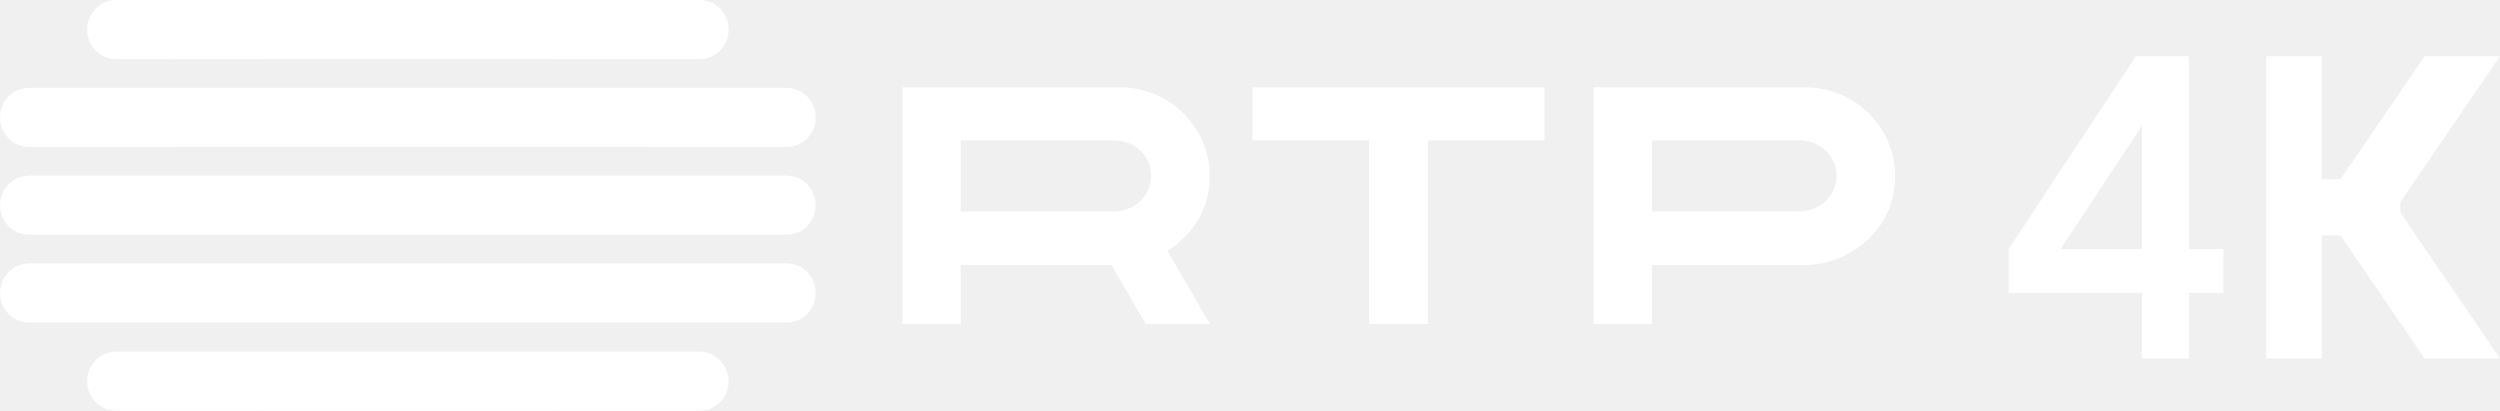
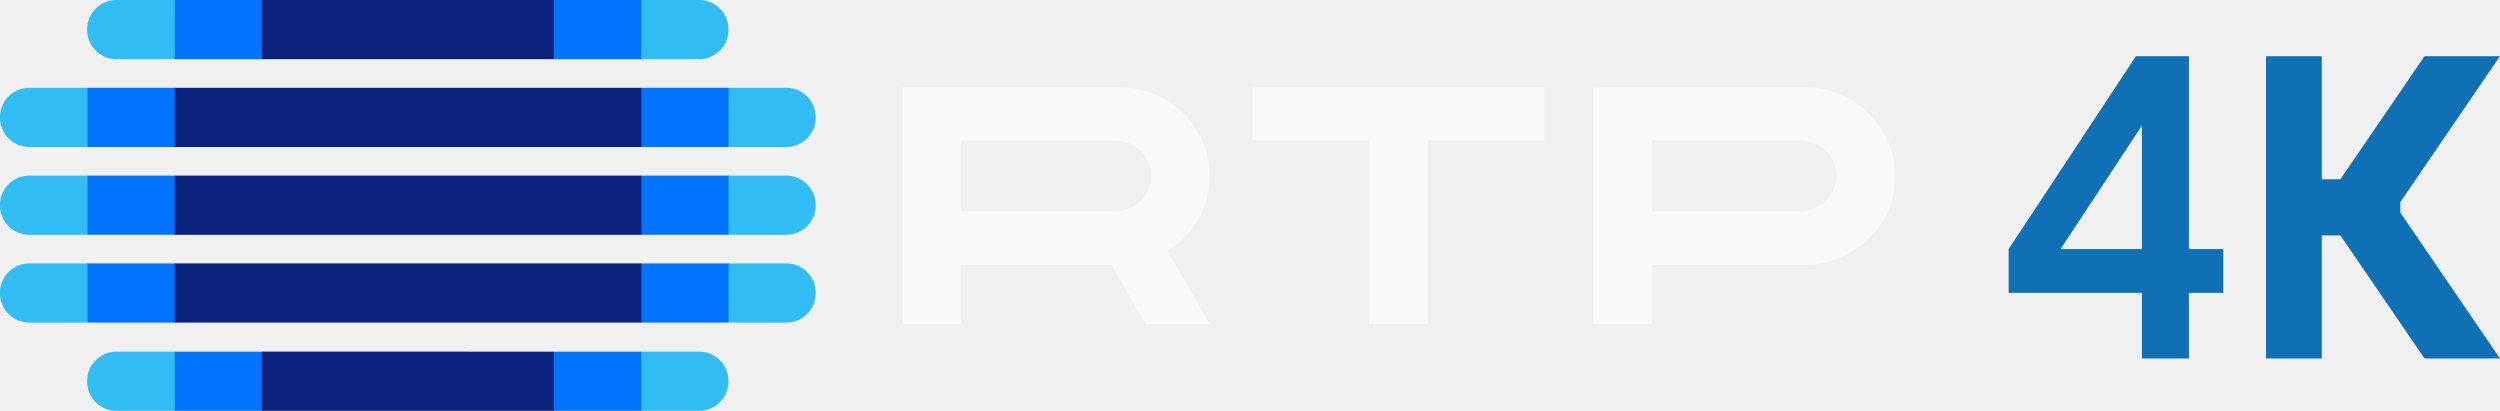
- <svg xmlns="http://www.w3.org/2000/svg" width="141.111mm" height="23.188mm" viewBox="0 0 500 82.161" id="svg4163" version="1.1">
-   <defs id="defs4165" />
-   <g id="layer1" transform="translate(-124.2611,-563.2481)">
-     <g id="g3193" transform="matrix(2.244397,0,0,2.244397,124.1814,563.2593)" style="fill:#ffffff">
-       <path id="path6615" d="m 15.613,-0.005 7.768,0 2.533,2.594 -2.533,2.679 -7.768,0 -2.913,-2.807 z" style="fill:#ffffff;fill-opacity:1;fill-rule:evenodd;stroke:none" />
-       <path id="rect6606" d="m 10.42,-0.005 5.192,0 0,5.273 -5.192,0 c -1.45,0 -2.617,-1.176 -2.617,-2.636 0,-1.461 1.167,-2.636 2.617,-2.636 z" style="fill:#ffffff;fill-opacity:1;fill-rule:evenodd;stroke:none" />
-       <path id="path6613" d="m 49.385,-0.005 2.575,2.636 -2.575,2.636 -26.005,0 0,-5.273 z" style="fill:#ffffff;fill-opacity:1;fill-rule:evenodd;stroke:none" />
-       <path id="path6611" d="m 57.195,5.268 -7.81,0 0,-5.273 7.81,0 2.364,2.381 z" style="fill:#ffffff;fill-opacity:1;fill-rule:evenodd;stroke:none" />
-       <path style="fill:#ffffff;fill-opacity:1;fill-rule:evenodd;stroke:none" d="m 62.345,5.268 -5.15,0 0,-5.273 5.15,0 c 1.45,0 2.617,1.176 2.617,2.636 0,1.461 -1.167,2.636 -2.617,2.636 z" id="path6609" />
-       <path style="fill:#ffffff;fill-opacity:1;fill-rule:evenodd;stroke:none" d="m 15.613,31.329 7.768,0 2.533,2.594 -2.533,2.679 -7.768,0 -2.913,-2.807 z" id="path6617" />
-       <path style="fill:#ffffff;fill-opacity:1;fill-rule:evenodd;stroke:none" d="m 10.42,31.329 5.192,0 0,5.273 -5.192,0 c -1.45,0 -2.617,-1.176 -2.617,-2.636 0,-1.461 1.167,-2.636 2.617,-2.636 z" id="path6619" />
-       <path style="fill:#ffffff;fill-opacity:1;fill-rule:evenodd;stroke:none" d="m 49.385,31.329 2.575,2.636 -2.575,2.636 -26.005,0 0,-5.273 z" id="path6621" />
-       <path style="fill:#ffffff;fill-opacity:1;fill-rule:evenodd;stroke:none" d="m 57.195,36.602 -7.81,0 0,-5.273 7.81,0 2.364,2.381 z" id="path6623" />
-       <path id="path6625" d="m 62.345,36.602 -5.15,0 0,-5.273 5.15,0 c 1.45,0 2.617,1.176 2.617,2.636 0,1.461 -1.167,2.636 -2.617,2.636 z" style="fill:#ffffff;fill-opacity:1;fill-rule:evenodd;stroke:none" />
-       <path style="fill:#ffffff;fill-opacity:1;fill-rule:evenodd;stroke:none" d="m 7.845,7.819 7.768,0 2.533,2.594 -2.533,2.679 -7.768,0 -2.913,-2.807 z" id="path6627" />
-       <path style="fill:#ffffff;fill-opacity:1;fill-rule:evenodd;stroke:none" d="m 2.653,7.819 5.192,0 0,5.273 -5.192,0 c -1.45,0 -2.617,-1.176 -2.617,-2.636 0,-1.461 1.167,-2.636 2.617,-2.636 z" id="path6629" />
-       <path style="fill:#ffffff;fill-opacity:1;fill-rule:evenodd;stroke:none" d="m 57.195,7.819 2.575,2.636 -2.575,2.636 -41.582,0 0,-5.273 z" id="path6631" />
-       <path style="fill:#ffffff;fill-opacity:1;fill-rule:evenodd;stroke:none" d="m 64.963,13.092 -7.768,0 0,-5.273 7.768,0 2.364,2.381 z" id="path6633" />
-       <path id="path6635" d="m 70.113,13.092 -5.15,0 0,-5.273 5.15,0 c 1.45,0 2.617,1.176 2.617,2.636 0,1.461 -1.167,2.636 -2.617,2.636 z" style="fill:#ffffff;fill-opacity:1;fill-rule:evenodd;stroke:none" />
-       <path id="path6637" d="m 7.845,15.644 7.768,0 2.533,2.594 -2.533,2.679 -7.768,0 -2.913,-2.807 z" style="fill:#ffffff;fill-opacity:1;fill-rule:evenodd;stroke:none" />
-       <path id="path6639" d="m 2.653,15.644 5.192,0 0,5.273 -5.192,0 c -1.45,0 -2.617,-1.176 -2.617,-2.636 0,-1.461 1.167,-2.636 2.617,-2.636 z" style="fill:#ffffff;fill-opacity:1;fill-rule:evenodd;stroke:none" />
-       <path id="path6641" d="m 57.195,15.644 2.575,2.636 -2.575,2.636 -41.582,0 0,-5.273 z" style="fill:#ffffff;fill-opacity:1;fill-rule:evenodd;stroke:none" />
-       <path id="path6643" d="m 64.963,20.917 -7.768,0 0,-5.273 7.768,0 2.364,2.381 z" style="fill:#ffffff;fill-opacity:1;fill-rule:evenodd;stroke:none" />
-       <path style="fill:#ffffff;fill-opacity:1;fill-rule:evenodd;stroke:none" d="m 70.113,20.917 -5.15,0 0,-5.273 5.15,0 c 1.45,0 2.617,1.176 2.617,2.636 0,1.461 -1.167,2.636 -2.617,2.636 z" id="path6645" />
-       <path style="fill:#ffffff;fill-opacity:1;fill-rule:evenodd;stroke:none" d="m 7.845,23.468 7.768,0 2.533,2.594 -2.533,2.679 -7.768,0 -2.913,-2.807 z" id="path6647" />
-       <path style="fill:#ffffff;fill-opacity:1;fill-rule:evenodd;stroke:none" d="m 2.653,23.468 5.192,0 0,5.273 -5.192,0 c -1.45,0 -2.617,-1.176 -2.617,-2.636 0,-1.461 1.167,-2.636 2.617,-2.636 z" id="path6649" />
-       <path style="fill:#ffffff;fill-opacity:1;fill-rule:evenodd;stroke:none" d="m 57.195,23.468 2.575,2.636 -2.575,2.636 -41.582,0 0,-5.273 z" id="path6651" />
-       <path style="fill:#ffffff;fill-opacity:1;fill-rule:evenodd;stroke:none" d="m 64.963,28.741 -7.768,0 0,-5.273 7.768,0 2.364,2.381 z" id="path6653" />
-       <path id="path6655" d="m 70.113,28.741 -5.15,0 0,-5.273 5.15,0 c 1.45,0 2.617,1.176 2.617,2.636 0,1.461 -1.167,2.636 -2.617,2.636 z" style="fill:#ffffff;fill-opacity:1;fill-rule:evenodd;stroke:none" />
-       <path id="path6657" d="m 80.456,7.778 0,21.092 5.192,0 0,-5.265 13.424,0 3.066,5.265 5.715,0 -3.797,-6.535 c 0,0 3.781,-1.976 3.781,-6.652 0,-4.469 -3.74,-7.904 -7.926,-7.904 l -19.456,0 z m 5.192,4.72 13.562,0 c 2.025,0 3.406,1.403 3.406,3.203 0,1.545 -1.28,3.141 -3.375,3.141 l -13.593,0 0,-6.344 z" style="fill:#ffffff;fill-opacity:1;stroke:none" />
-       <path id="path6661" d="m 122.038,28.869 0,-16.372 -10.385,0 0,-4.72 26.005,0 0,4.72 -10.385,0 0,16.372 z" style="fill:#ffffff;fill-opacity:1;stroke:none" />
-       <path style="fill:#ffffff;fill-opacity:1;stroke:none" d="m 142.048,7.778 0,21.092 5.192,0 0,-5.265 13.743,0 c 3.41,0 7.928,-2.764 7.928,-7.923 0,-4.469 -3.74,-7.904 -7.926,-7.904 z m 5.192,4.72 13.044,0 c 2.025,0 3.406,1.403 3.406,3.203 0,1.545 -1.28,3.141 -3.375,3.141 l -13.076,0 z" id="path6664" />
-       <path id="rect3117" d="m 190.375,5 -11.344,17.188 0,3.906 11.875,0 0,5.844 4.188,0 0,-5.844 3.062,0 0,-3.906 -3.062,0 0,-17.188 L 195,5 190.906,5 190.375,5 Z m 0.531,6.188 0,11 -7.25,0 7.25,-11 z" style="fill:#ffffff;fill-opacity:1;fill-rule:evenodd;stroke:none" />
-       <path id="path3126" d="m 201.969,5 0,10.969 0,5 0,10.969 4.969,0 0,-10.969 1.656,0 7.5,10.969 6.719,0 -8.875,-13 0,-0.938 8.875,-13 -6.719,0 -7.5,10.969 -1.656,0 0,-10.969 -4.969,0 z" style="fill:#ffffff;fill-opacity:1;fill-rule:evenodd;stroke:none" />
+ <svg xmlns="http://www.w3.org/2000/svg" width="200mm" height="32.864mm" version="1.1" viewBox="0 0 200 32.864">
+   <g transform="translate(329.92 -95.219)">
+     <g transform="matrix(.4 0 0 .4 -379.63 -130.08)">
+       <g transform="matrix(2.2444 0 0 2.2444 124.18 563.26)">
+         <path d="m15.613-0.005h7.768l2.533 2.594-2.533 2.679h-7.768l-2.913-2.807z" fill="#0074ff" fill-rule="evenodd" />
+         <path d="m10.42-0.005h5.192v5.273h-5.192c-1.45 0-2.617-1.176-2.617-2.636 0-1.461 1.167-2.636 2.617-2.636z" fill="#31bcf3" fill-rule="evenodd" />
+         <path d="m49.385-0.005 2.575 2.636-2.575 2.636h-26.005v-5.273z" fill="#0b227d" fill-rule="evenodd" />
+         <path d="m57.195 5.268h-7.81v-5.273h7.81l2.364 2.381z" fill="#0074ff" fill-rule="evenodd" />
+         <path d="m62.345 5.268h-5.15v-5.273h5.15c1.45 0 2.617 1.176 2.617 2.636 0 1.461-1.167 2.636-2.617 2.636z" fill="#31bcf3" fill-rule="evenodd" />
+         <path d="m15.613 31.329h7.768l2.533 2.594-2.533 2.679h-7.768l-2.913-2.807z" fill="#0074ff" fill-rule="evenodd" />
+         <path d="m10.42 31.329h5.192v5.273h-5.192c-1.45 0-2.617-1.176-2.617-2.636 0-1.461 1.167-2.636 2.617-2.636z" fill="#31bcf3" fill-rule="evenodd" />
+         <path d="m49.385 31.329 2.575 2.636-2.575 2.636h-26.005v-5.273z" fill="#0b227d" fill-rule="evenodd" />
+         <path d="m57.195 36.602h-7.81v-5.273h7.81l2.364 2.381z" fill="#0074ff" fill-rule="evenodd" />
+         <path d="m62.345 36.602h-5.15v-5.273h5.15c1.45 0 2.617 1.176 2.617 2.636 0 1.461-1.167 2.636-2.617 2.636z" fill="#31bcf3" fill-rule="evenodd" />
+         <path d="m7.845 7.819h7.768l2.533 2.594-2.533 2.679h-7.768l-2.913-2.807z" fill="#0074ff" fill-rule="evenodd" />
+         <path d="m2.653 7.819h5.192v5.273h-5.192c-1.45 0-2.617-1.176-2.617-2.636 0-1.461 1.167-2.636 2.617-2.636z" fill="#31bcf3" fill-rule="evenodd" />
+         <path d="m57.195 7.819 2.575 2.636-2.575 2.636h-41.582v-5.273z" fill="#0b227d" fill-rule="evenodd" />
+         <path d="m64.963 13.092h-7.768v-5.273h7.768l2.364 2.381z" fill="#0074ff" fill-rule="evenodd" />
+         <path d="m70.113 13.092h-5.15v-5.273h5.15c1.45 0 2.617 1.176 2.617 2.636 0 1.461-1.167 2.636-2.617 2.636z" fill="#31bcf3" fill-rule="evenodd" />
+         <path d="m7.845 15.644h7.768l2.533 2.594-2.533 2.679h-7.768l-2.913-2.807z" fill="#0074ff" fill-rule="evenodd" />
+         <path d="m2.653 15.644h5.192v5.273h-5.192c-1.45 0-2.617-1.176-2.617-2.636 0-1.461 1.167-2.636 2.617-2.636z" fill="#31bcf3" fill-rule="evenodd" />
+         <path d="m57.195 15.644 2.575 2.636-2.575 2.636h-41.582v-5.273z" fill="#0b227d" fill-rule="evenodd" />
+         <path d="m64.963 20.917h-7.768v-5.273h7.768l2.364 2.381z" fill="#0074ff" fill-rule="evenodd" />
+         <path d="m70.113 20.917h-5.15v-5.273h5.15c1.45 0 2.617 1.176 2.617 2.636 0 1.461-1.167 2.636-2.617 2.636z" fill="#31bcf3" fill-rule="evenodd" />
+         <path d="m7.845 23.468h7.768l2.533 2.594-2.533 2.679h-7.768l-2.913-2.807z" fill="#0074ff" fill-rule="evenodd" />
+         <path d="m2.653 23.468h5.192v5.273h-5.192c-1.45 0-2.617-1.176-2.617-2.636 0-1.461 1.167-2.636 2.617-2.636z" fill="#31bcf3" fill-rule="evenodd" />
+         <path d="m57.195 23.468 2.575 2.636-2.575 2.636h-41.582v-5.273z" fill="#0b227d" fill-rule="evenodd" />
+         <path d="m64.963 28.741h-7.768v-5.273h7.768l2.364 2.381z" fill="#0074ff" fill-rule="evenodd" />
+         <path d="m70.113 28.741h-5.15v-5.273h5.15c1.45 0 2.617 1.176 2.617 2.636 0 1.461-1.167 2.636-2.617 2.636z" fill="#31bcf3" fill-rule="evenodd" />
+         <path d="m80.456 7.778v21.092h5.192v-5.265h13.424l3.066 5.265h5.715l-3.797-6.535s3.781-1.976 3.781-6.652c0-4.469-3.74-7.904-7.926-7.904zm5.192 4.72h13.562c2.025 0 3.406 1.403 3.406 3.203 0 1.545-1.28 3.142-3.375 3.142h-13.593z" fill="#f9f9f9" />
+         <path d="m122.04 28.869v-16.372h-10.385v-4.72h26.005v4.72h-10.385v16.372z" fill="#f9f9f9" />
+         <path d="m142.05 7.778v21.092h5.192v-5.265h13.744c3.41 0 7.928-2.764 7.928-7.923 0-4.469-3.74-7.904-7.926-7.904zm5.192 4.72h13.044c2.025 0 3.406 1.403 3.406 3.203 0 1.545-1.28 3.142-3.375 3.142h-13.076z" fill="#f9f9f9" />
+         <path d="m190.38 5-11.344 17.188v3.906h11.875v5.844h4.188v-5.844h3.062v-3.906h-3.062v-17.188h-4.188zm0.531 6.188v11h-7.25z" fill="#0f70b5" fill-rule="evenodd" />
+         <path d="m201.97 5v26.938h4.969v-10.969h1.656l7.5 10.969h6.719l-8.875-13v-0.938l8.875-13h-6.719l-7.5 10.969h-1.656v-10.969z" fill="#0f70b5" fill-rule="evenodd" />
+       </g>
    </g>
  </g>
</svg>
